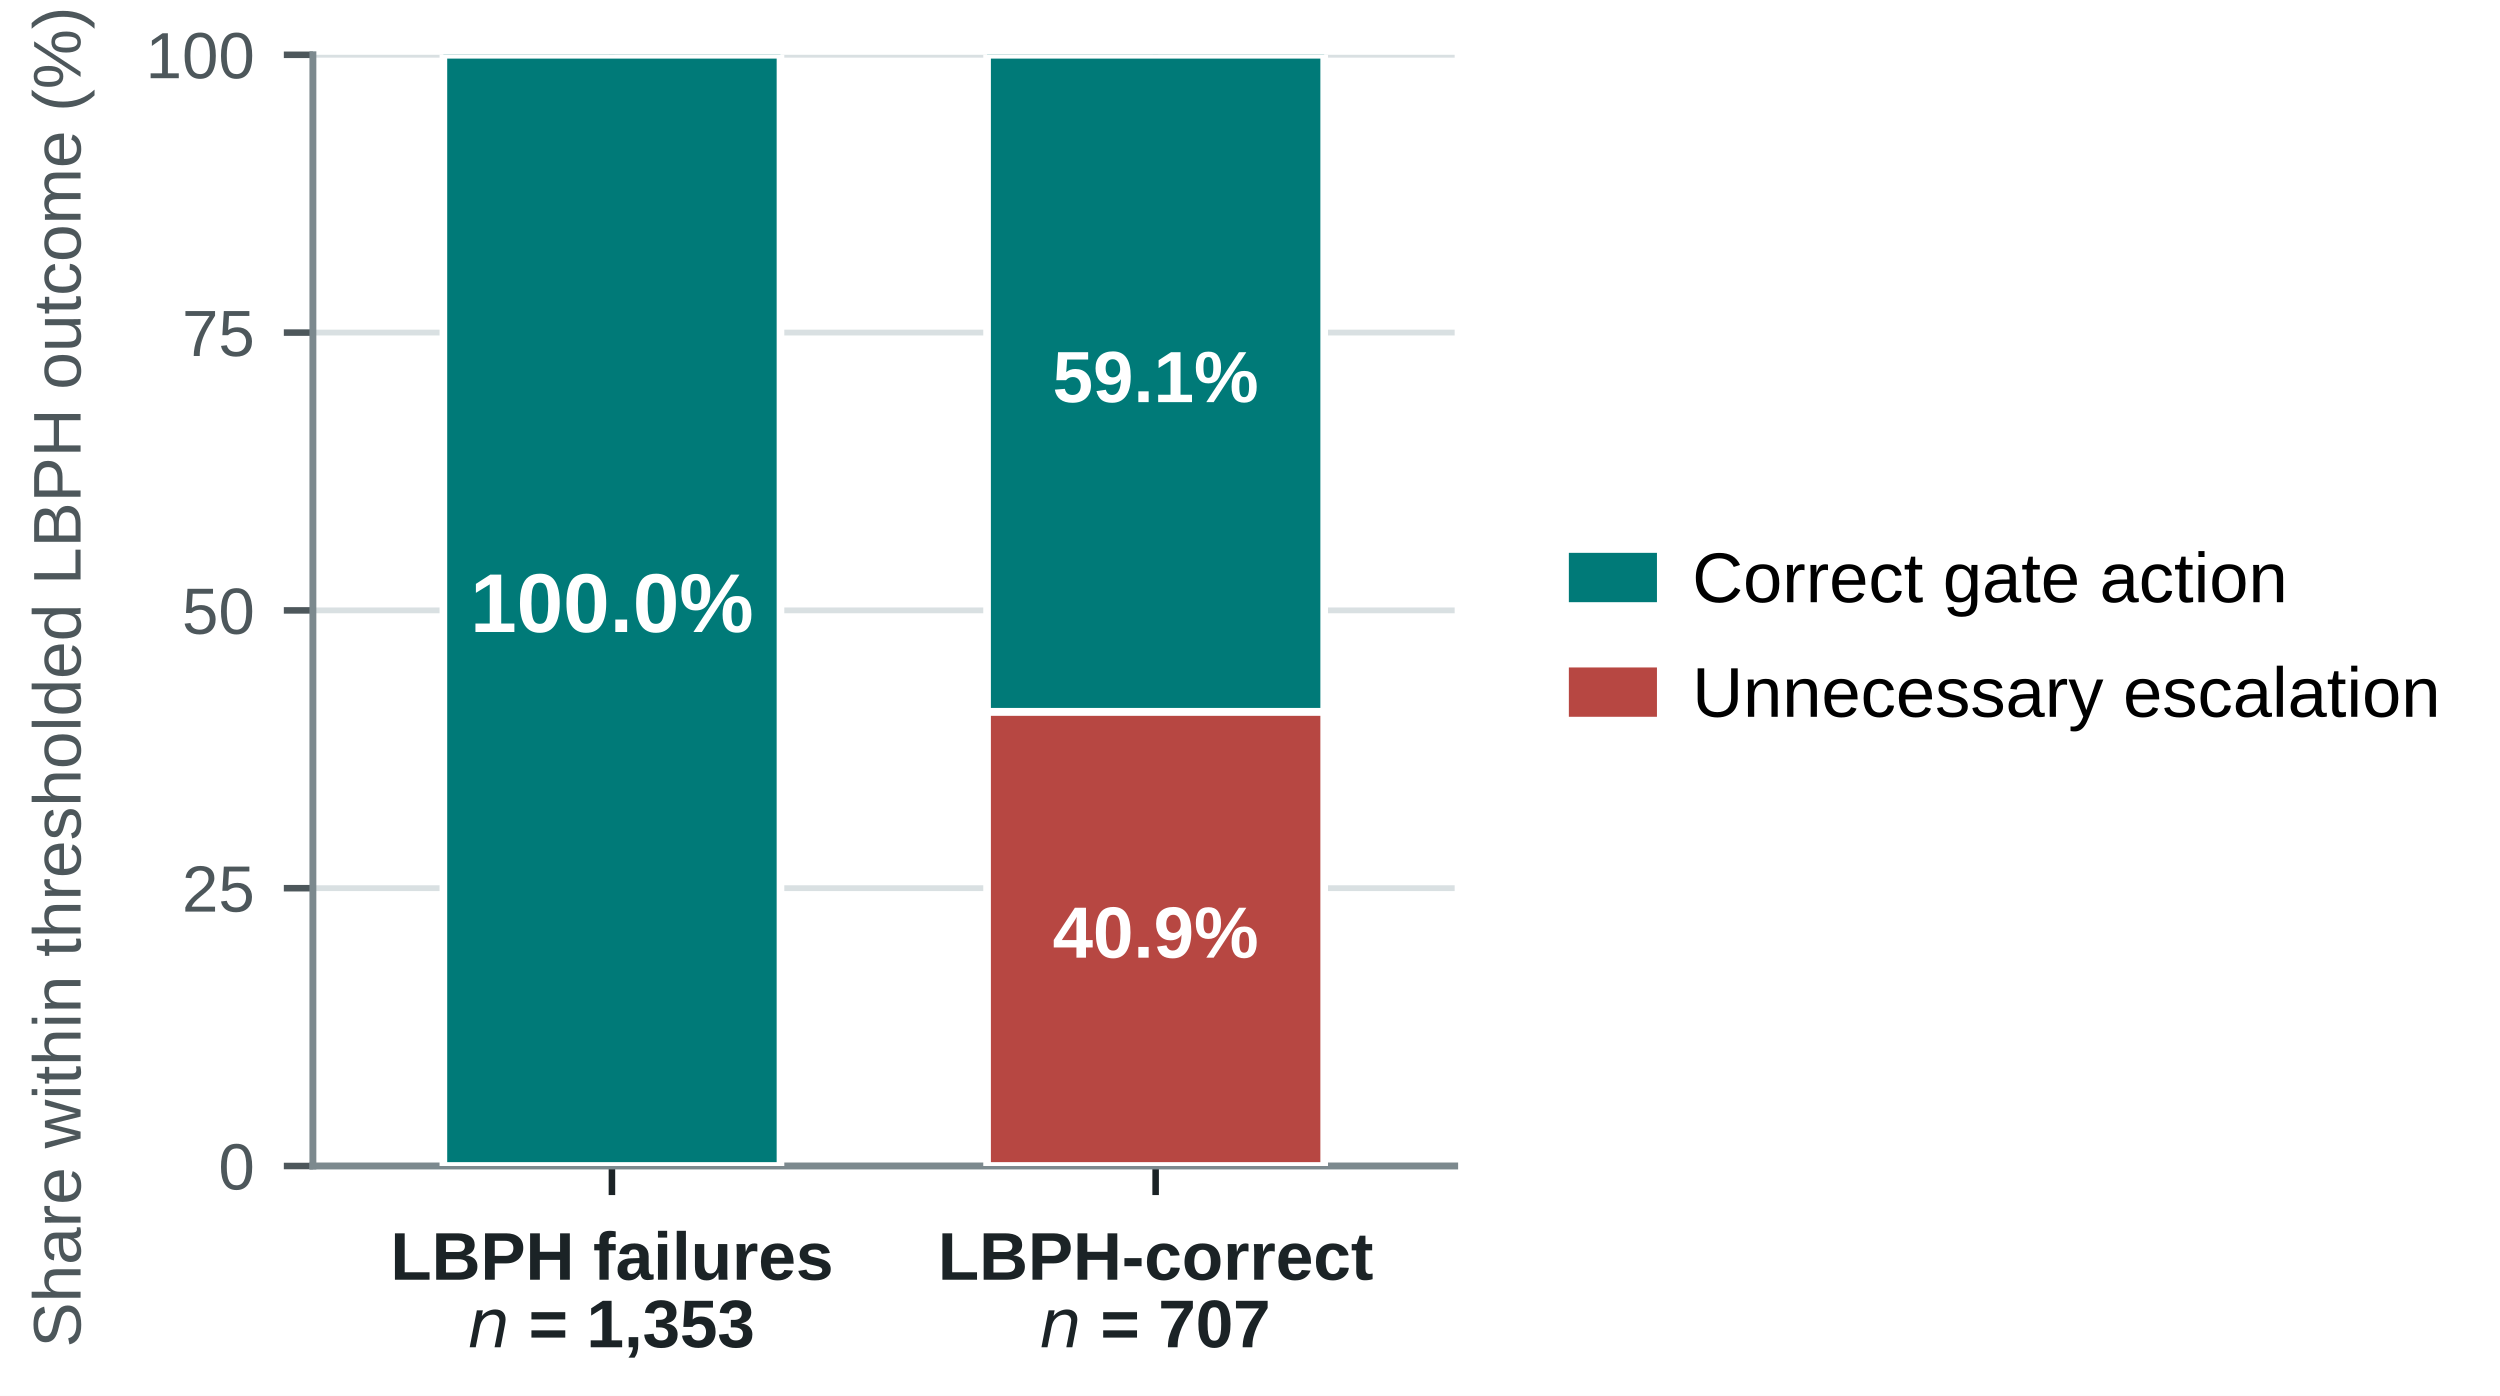
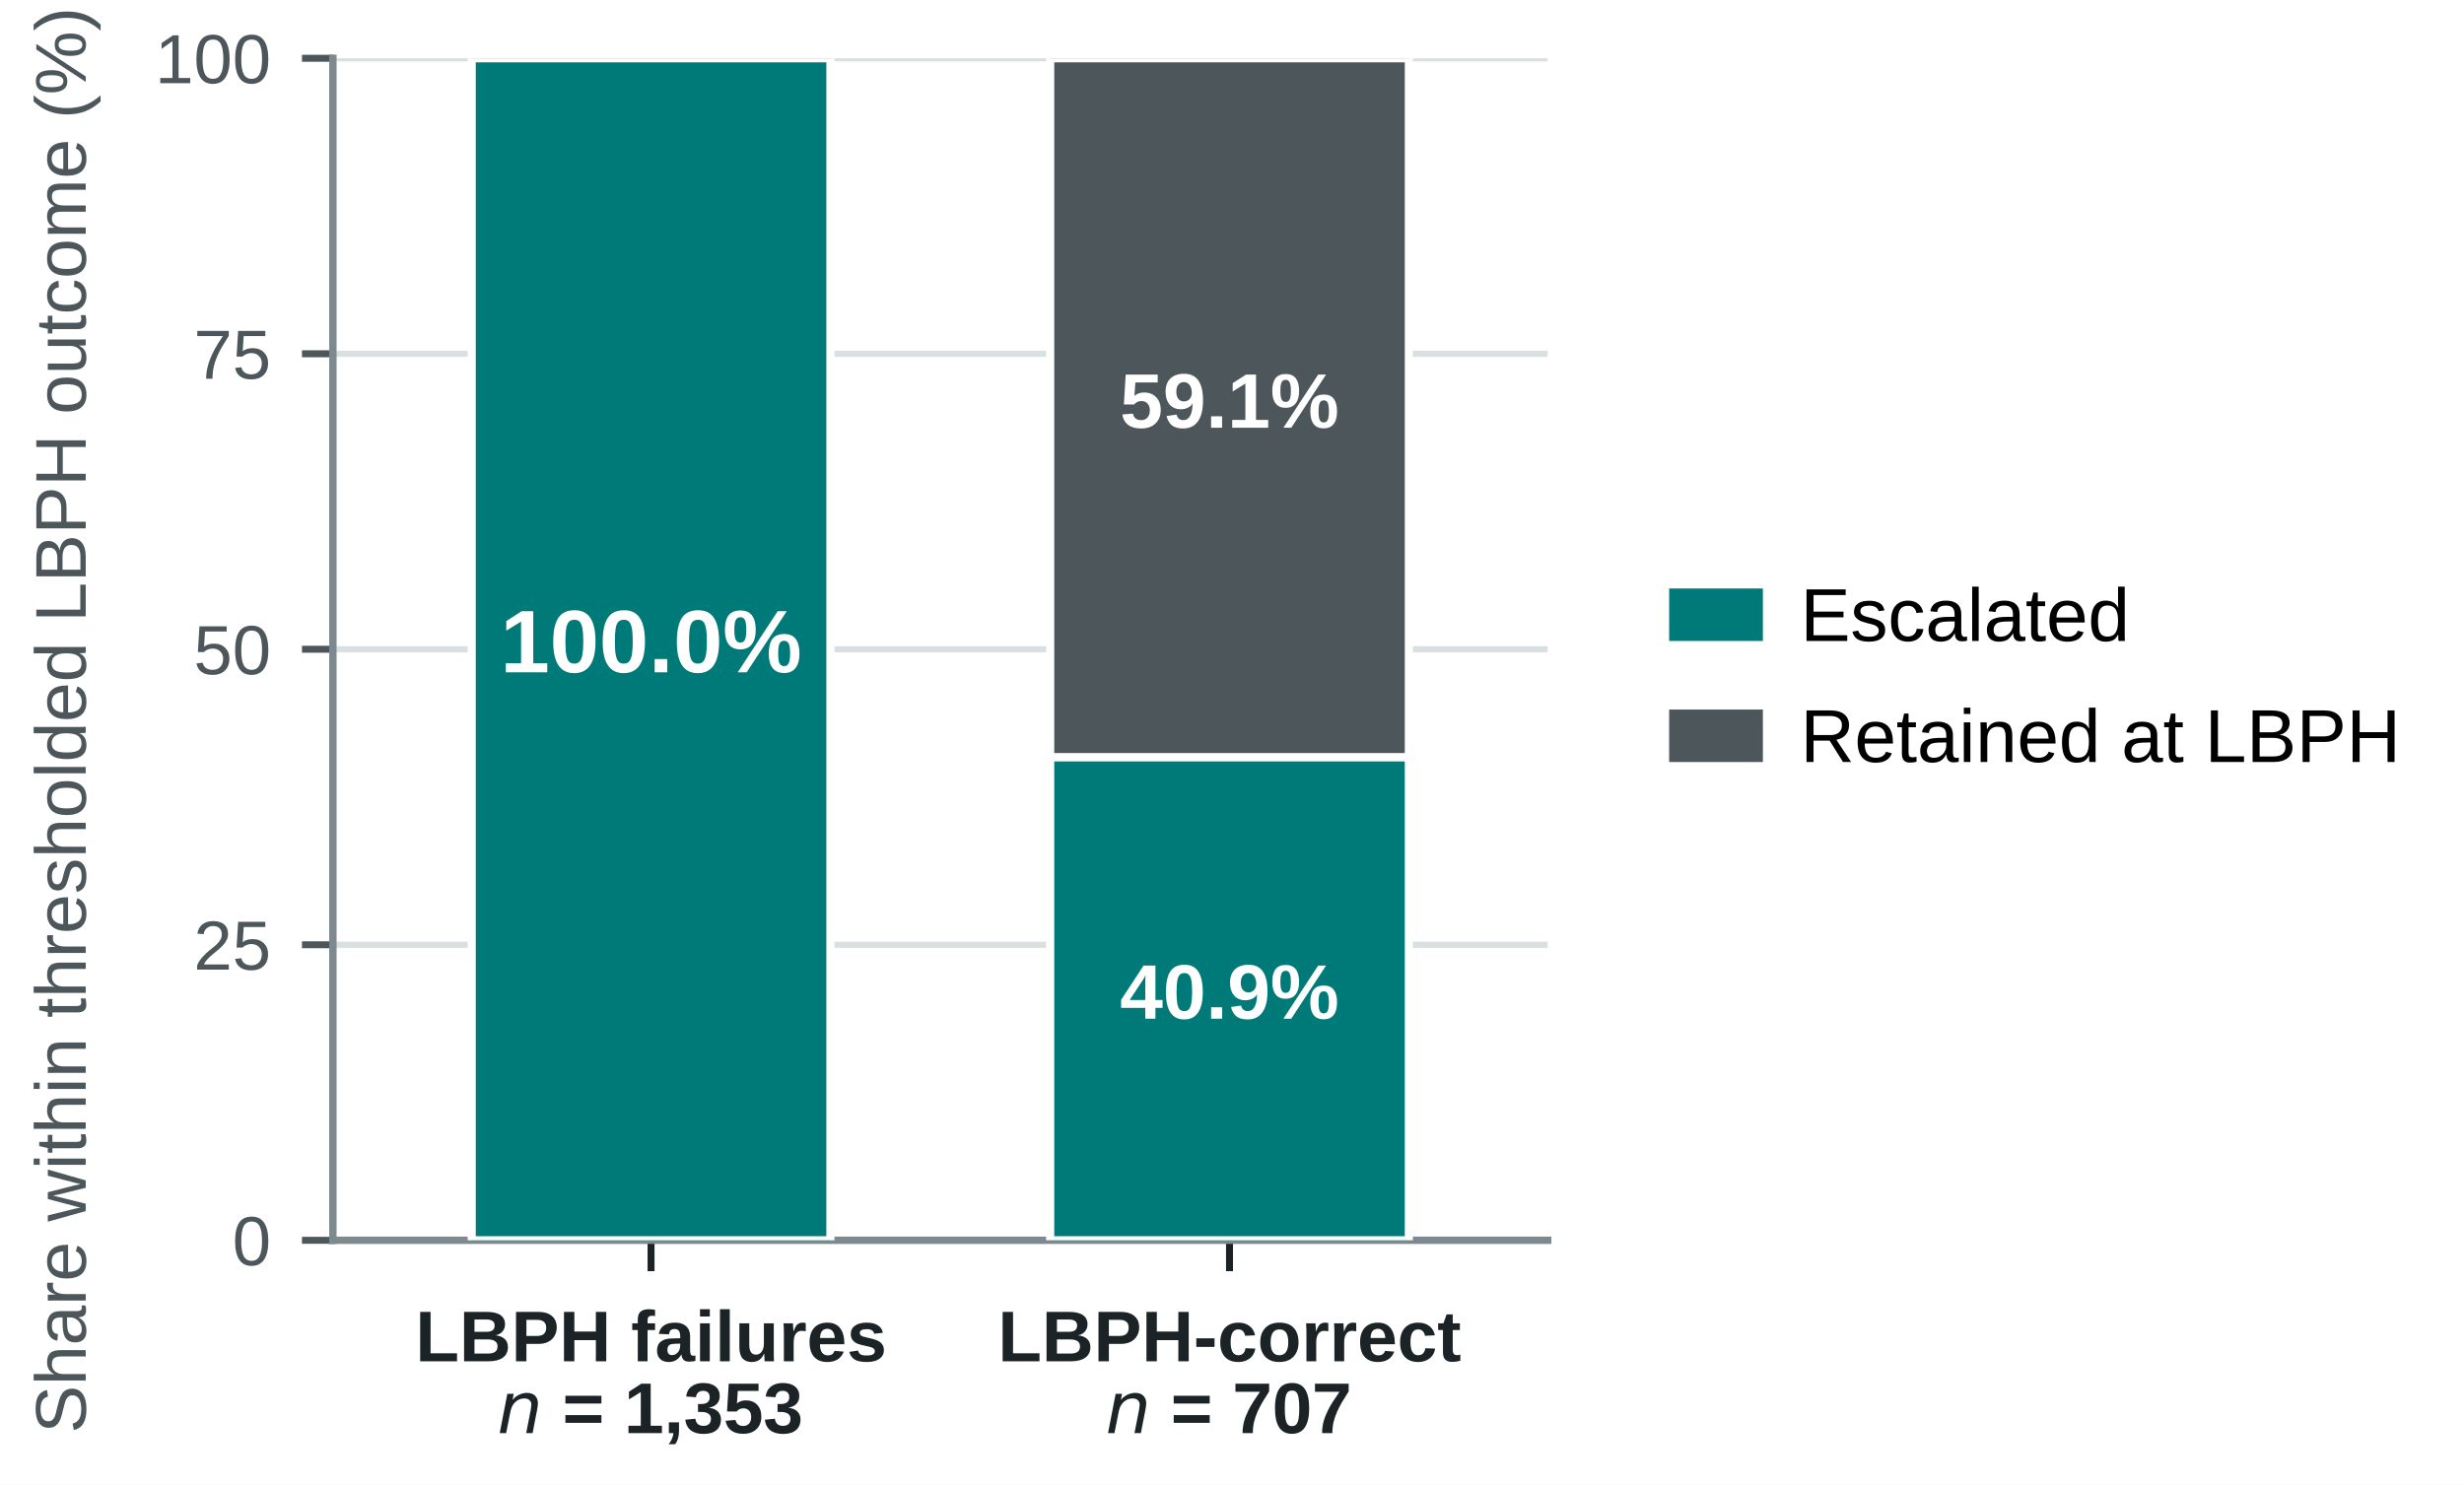
- <svg xmlns="http://www.w3.org/2000/svg" xmlns:xlink="http://www.w3.org/1999/xlink" width="344.067pt" height="192.104pt" viewBox="0 0 344.067 192.104" version="1.1">
+ <svg xmlns="http://www.w3.org/2000/svg" xmlns:xlink="http://www.w3.org/1999/xlink" width="318.735pt" height="192.104pt" viewBox="0 0 318.735 192.104" version="1.1">
  <defs>
    <style type="text/css">*{stroke-linejoin: round; stroke-linecap: butt}</style>
  </defs>
  <g id="figure_1">
    <g id="patch_1">
-       <path d="M 0 192.104  L 344.067 192.104  L 344.067 0  L 0 0  z " style="fill: #ffffff" />
+       <path d="M 0 192.104  L 318.735 192.104  L 318.735 0  L 0 0  z " style="fill: #ffffff" />
    </g>
    <g id="axes_1">
      <g id="patch_2">
        <path d="M 43.062 160.469  L 200.202 160.469  L 200.202 7.541  L 43.062 7.541  z " style="fill: #ffffff" />
      </g>
      <g id="matplotlib.axis_1">
        <g id="xtick_1">
          <g id="line2d_1">
            <path d="M 84.218 160.469  L 84.218 7.541  " clip-path="url(#pace4272a40)" style="fill: none; stroke: #d9e0e2; stroke-width: 0.8; stroke-linecap: square" />
          </g>
          <g id="line2d_2">
            <defs>
              <path id="m001b5347e6" d="M 0 0  L 0 4  " style="stroke: #1b2326; stroke-width: 0.9" />
            </defs>
            <g>
              <use xlink:href="#m001b5347e6" x="84.218" y="160.469" style="fill: #1b2326; stroke: #1b2326; stroke-width: 0.9" />
            </g>
          </g>
          <g id="text_1">
            <text style="font-weight: 700; font-size: 9.3px; font-family: 'Arial', 'DejaVu Sans'; fill: #1b2326" transform="translate(53.72825 176.1258)">LBPH failures</text>
            <g style="fill: #1b2326" transform="translate(64.31571 185.9492)">
              <text>
                <tspan x="0" y="-0.531" style="font-style: oblique; font-size: 9.3px; font-family: 'DejaVu Sans'; fill: #1b2326">n</tspan>
                <tspan x="5.863" y="-0.531" style="font-weight: 700; font-size: 9.3px; font-family: 'Arial'; fill: #1b2326"> </tspan>
                <tspan x="8.432" y="-0.531" style="font-weight: 700; font-size: 9.3px; font-family: 'Arial'; fill: #1b2326">=</tspan>
                <tspan x="13.834" y="-0.531" style="font-weight: 700; font-size: 9.3px; font-family: 'Arial'; fill: #1b2326"> </tspan>
                <tspan x="16.404" y="-0.531" style="font-weight: 700; font-size: 9.3px; font-family: 'Arial'; fill: #1b2326">1</tspan>
                <tspan x="21.549" y="-0.531" style="font-weight: 700; font-size: 9.3px; font-family: 'Arial'; fill: #1b2326">,</tspan>
                <tspan x="24.119" y="-0.531" style="font-weight: 700; font-size: 9.3px; font-family: 'Arial'; fill: #1b2326">3</tspan>
                <tspan x="29.263" y="-0.531" style="font-weight: 700; font-size: 9.3px; font-family: 'Arial'; fill: #1b2326">5</tspan>
                <tspan x="34.407" y="-0.531" style="font-weight: 700; font-size: 9.3px; font-family: 'Arial'; fill: #1b2326">3</tspan>
              </text>
            </g>
          </g>
        </g>
        <g id="xtick_2">
          <g id="line2d_3">
            <path d="M 159.046 160.469  L 159.046 7.541  " clip-path="url(#pace4272a40)" style="fill: none; stroke: #d9e0e2; stroke-width: 0.8; stroke-linecap: square" />
          </g>
          <g id="line2d_4">
            <g>
              <use xlink:href="#m001b5347e6" x="159.046" y="160.469" style="fill: #1b2326; stroke: #1b2326; stroke-width: 0.9" />
            </g>
          </g>
          <g id="text_2">
            <text style="font-weight: 700; font-size: 9.3px; font-family: 'Arial', 'DejaVu Sans'; fill: #1b2326" transform="translate(129.0741 176.1258)">LBPH-correct</text>
            <g style="fill: #1b2326" transform="translate(143.0038 185.9492)">
              <text>
                <tspan x="0" y="-0.531" style="font-style: oblique; font-size: 9.3px; font-family: 'DejaVu Sans'; fill: #1b2326">n</tspan>
                <tspan x="5.863" y="-0.531" style="font-weight: 700; font-size: 9.3px; font-family: 'Arial'; fill: #1b2326"> </tspan>
                <tspan x="8.432" y="-0.531" style="font-weight: 700; font-size: 9.3px; font-family: 'Arial'; fill: #1b2326">=</tspan>
                <tspan x="13.834" y="-0.531" style="font-weight: 700; font-size: 9.3px; font-family: 'Arial'; fill: #1b2326"> </tspan>
                <tspan x="16.404" y="-0.531" style="font-weight: 700; font-size: 9.3px; font-family: 'Arial'; fill: #1b2326">7</tspan>
                <tspan x="21.549" y="-0.531" style="font-weight: 700; font-size: 9.3px; font-family: 'Arial'; fill: #1b2326">0</tspan>
                <tspan x="26.693" y="-0.531" style="font-weight: 700; font-size: 9.3px; font-family: 'Arial'; fill: #1b2326">7</tspan>
              </text>
            </g>
          </g>
        </g>
      </g>
      <g id="matplotlib.axis_2">
        <g id="ytick_1">
          <g id="line2d_5">
            <path d="M 43.062 160.469  L 200.202 160.469  " clip-path="url(#pace4272a40)" style="fill: none; stroke: #d9e0e2; stroke-width: 0.8; stroke-linecap: square" />
          </g>
          <g id="line2d_6">
            <defs>
              <path id="mfdc20d6898" d="M 0 0  L -4 0  " style="stroke: #4d575b; stroke-width: 0.9" />
            </defs>
            <g>
              <use xlink:href="#mfdc20d6898" x="43.062" y="160.469" style="fill: #4d575b; stroke: #4d575b; stroke-width: 0.9" />
            </g>
          </g>
          <g id="text_3">
            <text style="font-size: 9px; font-family: 'Arial', 'DejaVu Sans'; text-anchor: end; fill: #4d575b" x="35.062" y="163.69" transform="rotate(-0 35.062 163.69)">0</text>
          </g>
        </g>
        <g id="ytick_2">
          <g id="line2d_7">
            <path d="M 43.062 122.237  L 200.202 122.237  " clip-path="url(#pace4272a40)" style="fill: none; stroke: #d9e0e2; stroke-width: 0.8; stroke-linecap: square" />
          </g>
          <g id="line2d_8">
            <g>
              <use xlink:href="#mfdc20d6898" x="43.062" y="122.237" style="fill: #4d575b; stroke: #4d575b; stroke-width: 0.9" />
            </g>
          </g>
          <g id="text_4">
            <text style="font-size: 9px; font-family: 'Arial', 'DejaVu Sans'; text-anchor: end; fill: #4d575b" x="35.062" y="125.458" transform="rotate(-0 35.062 125.458)">25</text>
          </g>
        </g>
        <g id="ytick_3">
          <g id="line2d_9">
            <path d="M 43.062 84.005  L 200.202 84.005  " clip-path="url(#pace4272a40)" style="fill: none; stroke: #d9e0e2; stroke-width: 0.8; stroke-linecap: square" />
          </g>
          <g id="line2d_10">
            <g>
              <use xlink:href="#mfdc20d6898" x="43.062" y="84.005" style="fill: #4d575b; stroke: #4d575b; stroke-width: 0.9" />
            </g>
          </g>
          <g id="text_5">
            <text style="font-size: 9px; font-family: 'Arial', 'DejaVu Sans'; text-anchor: end; fill: #4d575b" x="35.062" y="87.226" transform="rotate(-0 35.062 87.22603)">50</text>
          </g>
        </g>
        <g id="ytick_4">
          <g id="line2d_11">
            <path d="M 43.062 45.773  L 200.202 45.773  " clip-path="url(#pace4272a40)" style="fill: none; stroke: #d9e0e2; stroke-width: 0.8; stroke-linecap: square" />
          </g>
          <g id="line2d_12">
            <g>
              <use xlink:href="#mfdc20d6898" x="43.062" y="45.773" style="fill: #4d575b; stroke: #4d575b; stroke-width: 0.9" />
            </g>
          </g>
          <g id="text_6">
            <text style="font-size: 9px; font-family: 'Arial', 'DejaVu Sans'; text-anchor: end; fill: #4d575b" x="35.062" y="48.994" transform="rotate(-0 35.062 48.99403)">75</text>
          </g>
        </g>
        <g id="ytick_5">
          <g id="line2d_13">
            <path d="M 43.062 7.541  L 200.202 7.541  " clip-path="url(#pace4272a40)" style="fill: none; stroke: #d9e0e2; stroke-width: 0.8; stroke-linecap: square" />
          </g>
          <g id="line2d_14">
            <g>
              <use xlink:href="#mfdc20d6898" x="43.062" y="7.541" style="fill: #4d575b; stroke: #4d575b; stroke-width: 0.9" />
            </g>
          </g>
          <g id="text_7">
            <text style="font-size: 9px; font-family: 'Arial', 'DejaVu Sans'; text-anchor: end; fill: #4d575b" x="35.062" y="10.762" transform="rotate(-0 35.062 10.76203)">100</text>
          </g>
        </g>
        <g id="text_8">
          <text style="font-size: 9.3px; font-family: 'Arial', 'DejaVu Sans'; text-anchor: middle; fill: #4d575b" x="11.09" y="93.181" transform="rotate(-90 11.09011 93.1807)">Share within thresholded LBPH outcome (%)</text>
        </g>
      </g>
      <g id="patch_3">
        <path d="M 43.062 160.469  L 43.062 7.541  " style="fill: none; stroke: #7c898e; stroke-width: 0.95; stroke-linejoin: miter; stroke-linecap: square" />
      </g>
      <g id="patch_4">
        <path d="M 43.062 160.469  L 200.202 160.469  " style="fill: none; stroke: #7c898e; stroke-width: 0.95; stroke-linejoin: miter; stroke-linecap: square" />
      </g>
      <g id="patch_5">
        <path d="M 61.021 160.469  L 107.415 160.469  L 107.415 7.541  L 61.021 7.541  z " clip-path="url(#pace4272a40)" style="fill: #007a78; stroke: #ffffff; stroke-width: 1.05; stroke-linejoin: miter" />
      </g>
      <g id="patch_6">
-         <path d="M 135.849 160.469  L 182.243 160.469  L 182.243 97.957  L 135.849 97.957  z " clip-path="url(#pace4272a40)" style="fill: #b74742; stroke: #ffffff; stroke-width: 1.05; stroke-linejoin: miter" />
+         <path d="M 135.849 160.469  L 182.243 160.469  L 182.243 97.957  L 135.849 97.957  z " clip-path="url(#pace4272a40)" style="fill: #007a78; stroke: #ffffff; stroke-width: 1.05; stroke-linejoin: miter" />
      </g>
      <g id="patch_7">
-         <path d="M 135.849 97.957  L 182.243 97.957  L 182.243 7.541  L 135.849 7.541  z " clip-path="url(#pace4272a40)" style="fill: #007a78; stroke: #ffffff; stroke-width: 1.05; stroke-linejoin: miter" />
+         <path d="M 135.849 97.957  L 182.243 97.957  L 182.243 7.541  L 135.849 7.541  z " clip-path="url(#pace4272a40)" style="fill: #4d575b; stroke: #ffffff; stroke-width: 1.05; stroke-linejoin: miter" />
      </g>
      <g id="text_9">
        <text style="font-weight: 700; font-size: 11.5px; font-family: 'Arial', 'DejaVu Sans'; text-anchor: middle; fill: #ffffff" x="84.218" y="86.986" transform="rotate(-0 84.21771 86.98603)">100.0%</text>
      </g>
      <g id="text_10">
        <text style="font-weight: 700; font-size: 10px; font-family: 'Arial', 'DejaVu Sans'; text-anchor: middle; fill: #ffffff" x="159.046" y="131.805" transform="rotate(-0 159.0463 131.8051)">40.9%</text>
      </g>
      <g id="text_11">
        <text style="font-weight: 700; font-size: 10px; font-family: 'Arial', 'DejaVu Sans'; text-anchor: middle; fill: #ffffff" x="159.046" y="55.341" transform="rotate(-0 159.0463 55.34106)">59.1%</text>
      </g>
    </g>
    <g id="legend_1">
      <g id="patch_8">
-         <path d="M 215.916 82.876  L 228.041 82.876  L 228.041 76.086  L 215.916 76.086  z " style="fill: #007a78" />
+         <path d="M 215.916 82.93  L 228.041 82.93  L 228.041 76.14  L 215.916 76.14  z " style="fill: #007a78" />
      </g>
      <g id="text_12">
-         <text style="font-size: 9.7px; font-family: 'Arial', 'DejaVu Sans'; text-anchor: start" x="232.891" y="82.876" transform="rotate(-0 232.891 82.87558)">Correct gate action</text>
+         <text style="font-size: 9.7px; font-family: 'Arial', 'DejaVu Sans'; text-anchor: start" x="232.891" y="82.93" transform="rotate(-0 232.891 82.93014)">Escalated</text>
      </g>
      <g id="patch_9">
-         <path d="M 215.916 98.65  L 228.041 98.65  L 228.041 91.86  L 215.916 91.86  z " style="fill: #b74742" />
+         <path d="M 215.916 98.591  L 228.041 98.591  L 228.041 91.801  L 215.916 91.801  z " style="fill: #4d575b" />
      </g>
      <g id="text_13">
-         <text style="font-size: 9.7px; font-family: 'Arial', 'DejaVu Sans'; text-anchor: start" x="232.891" y="98.65" transform="rotate(-0 232.891 98.6502)">Unnecessary escalation</text>
+         <text style="font-size: 9.7px; font-family: 'Arial', 'DejaVu Sans'; text-anchor: start" x="232.891" y="98.591" transform="rotate(-0 232.891 98.59109)">Retained at LBPH</text>
      </g>
    </g>
  </g>
  <defs>
    <clipPath id="pace4272a40">
      <rect x="43.062" y="7.541" width="157.14" height="152.928" />
    </clipPath>
  </defs>
</svg>
